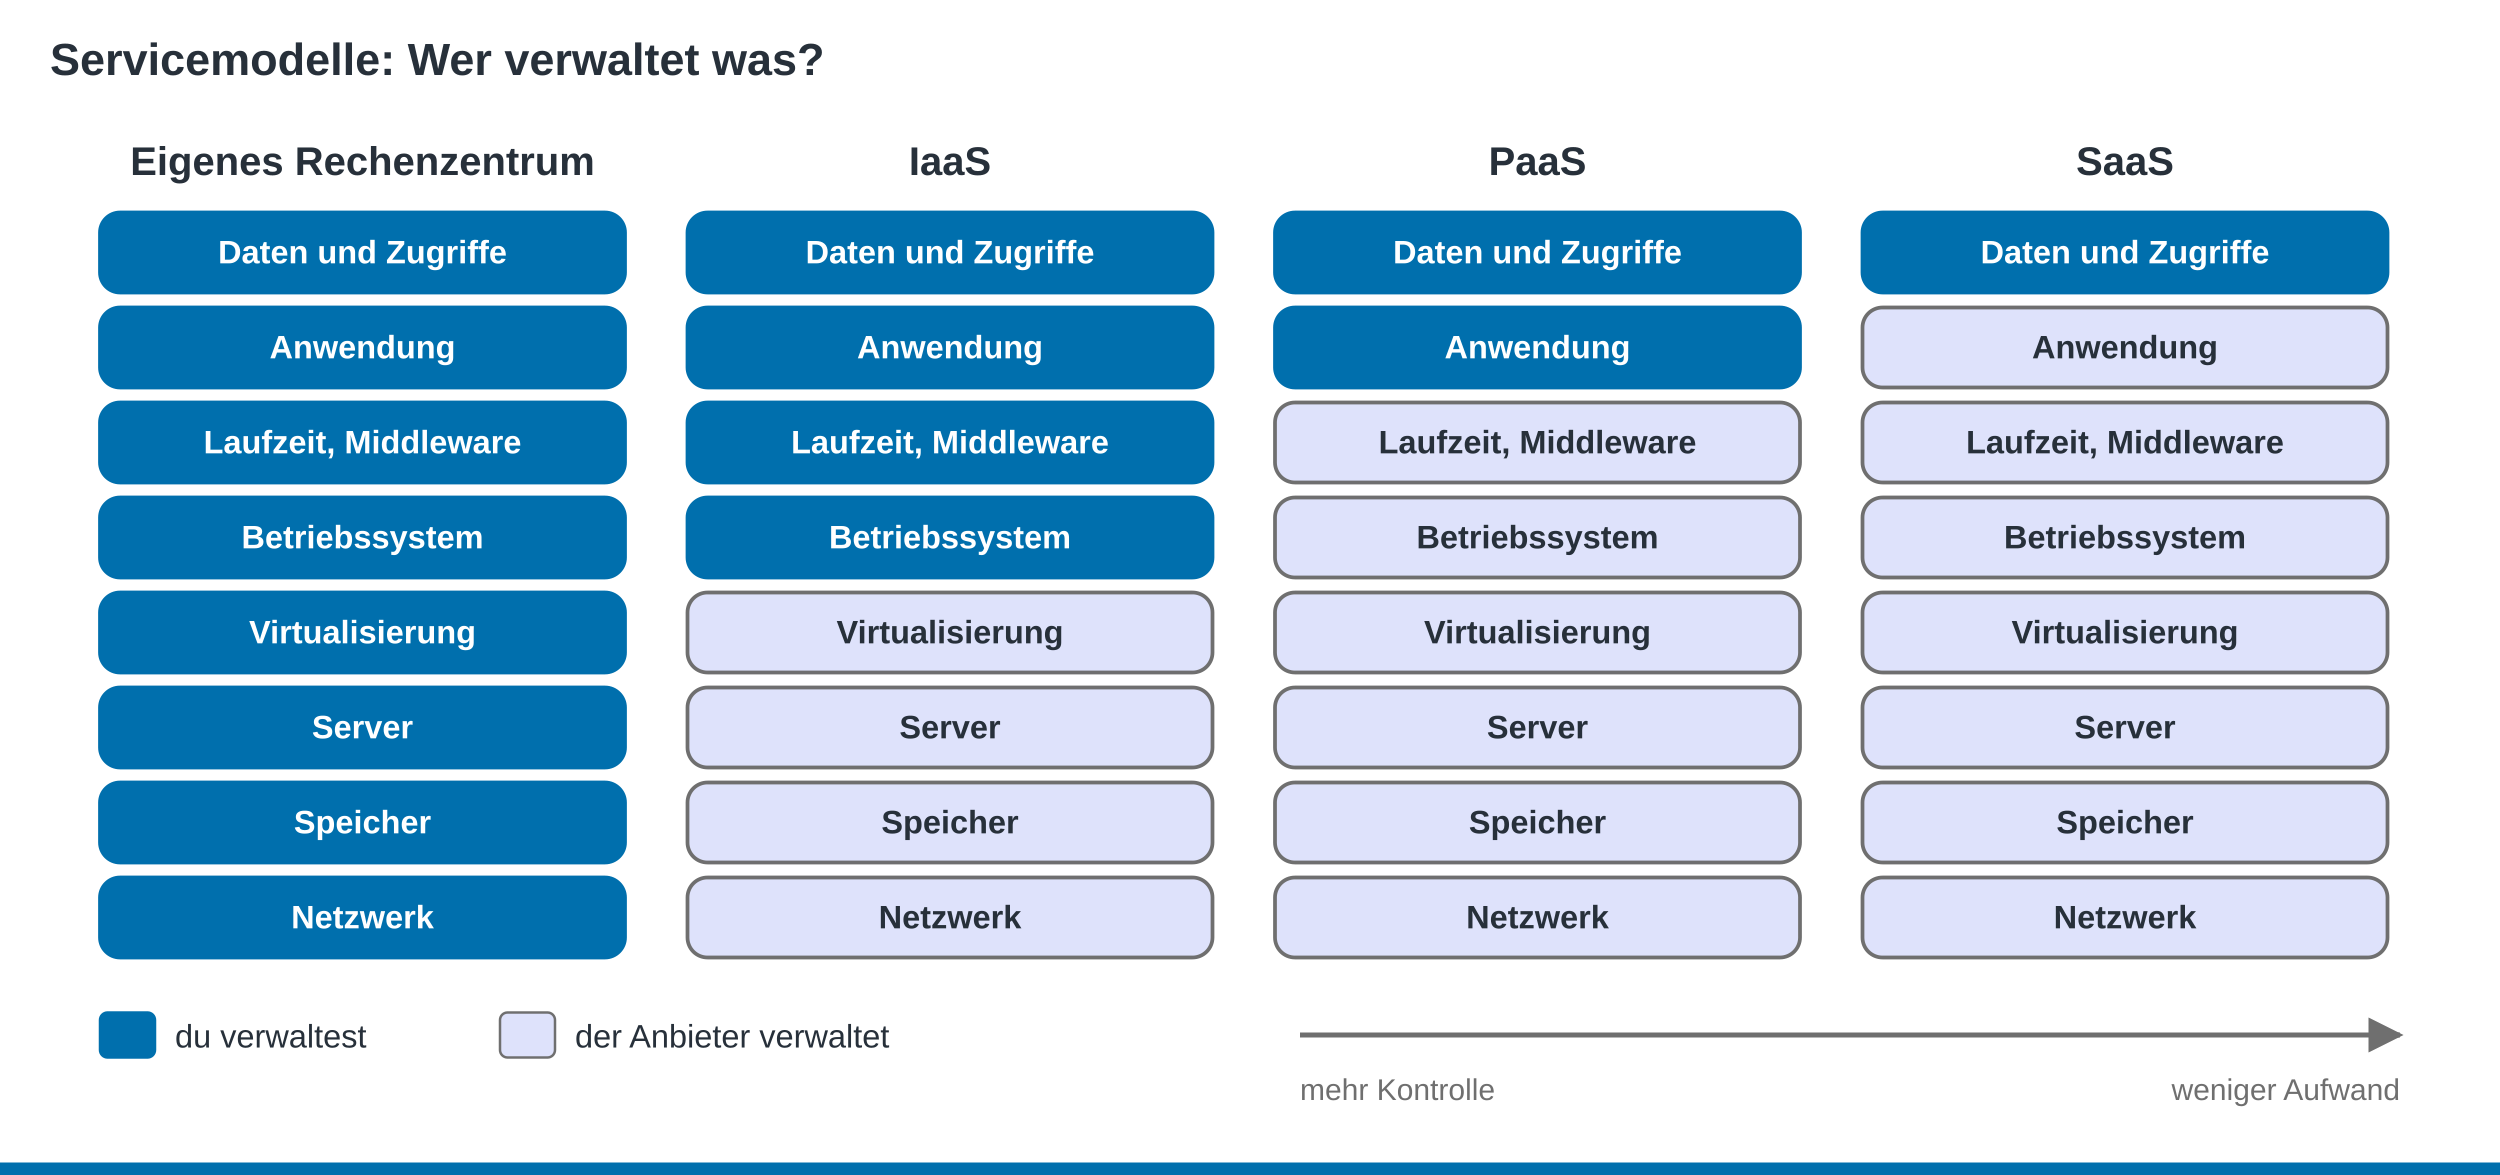
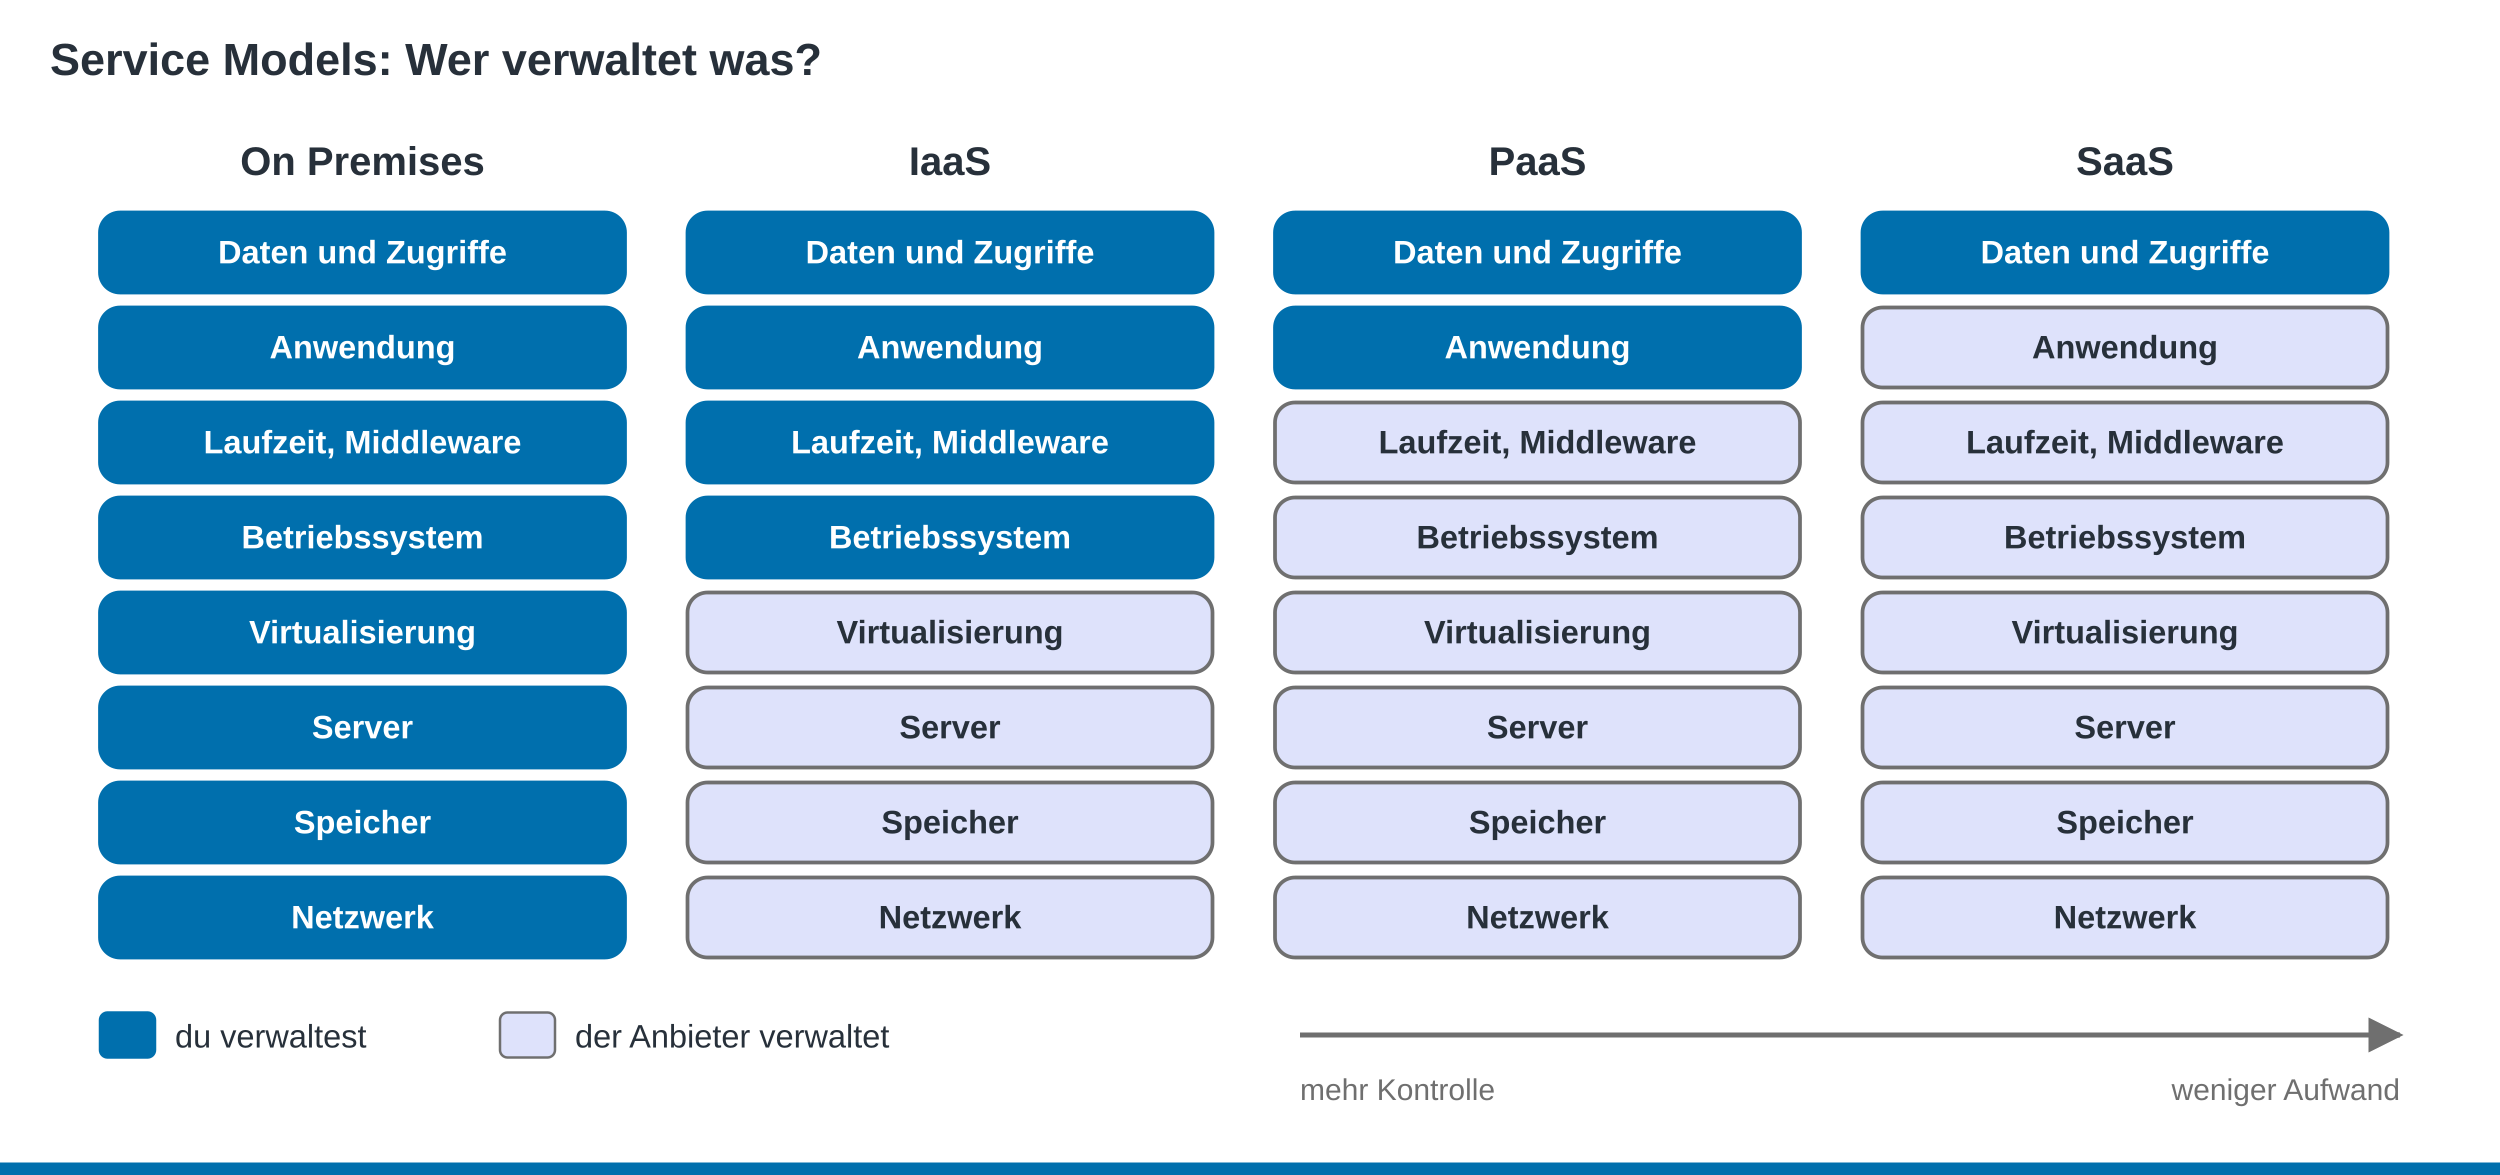
<svg xmlns="http://www.w3.org/2000/svg" viewBox="0 0 1000 470" width="1000" height="470" font-family="'Segoe UI', Arial, Helvetica, sans-serif" role="img" aria-label="Verantwortung bei On Premises, IaaS, PaaS und SaaS">
  <defs>
    <marker id="aD" viewBox="0 0 10 10" refX="9" refY="5" markerWidth="7" markerHeight="7" orient="auto-start-reverse">
      <path d="M0 0 L10 5 L0 10 z" fill="#27303A" />
    </marker>
    <marker id="aB" viewBox="0 0 10 10" refX="9" refY="5" markerWidth="7" markerHeight="7" orient="auto-start-reverse">
      <path d="M0 0 L10 5 L0 10 z" fill="#006FAD" />
    </marker>
    <marker id="aO" viewBox="0 0 10 10" refX="9" refY="5" markerWidth="7" markerHeight="7" orient="auto-start-reverse">
      <path d="M0 0 L10 5 L0 10 z" fill="#2E7D32" />
    </marker>
    <marker id="aN" viewBox="0 0 10 10" refX="9" refY="5" markerWidth="7" markerHeight="7" orient="auto-start-reverse">
      <path d="M0 0 L10 5 L0 10 z" fill="#B3261E" />
    </marker>
    <marker id="aG" viewBox="0 0 10 10" refX="9" refY="5" markerWidth="7" markerHeight="7" orient="auto-start-reverse">
      <path d="M0 0 L10 5 L0 10 z" fill="#6F6F6F" />
    </marker>
  </defs>
  <rect width="1000" height="470" fill="#FFFFFF" />
  <rect x="0" y="465" width="1000" height="5" fill="#006FAD" />
-   <text x="20" y="30" font-size="18" fill="#27303A" font-weight="bold" text-anchor="start">Servicemodelle: Wer verwaltet was?</text>
-   <text x="145" y="70" font-size="16" fill="#27303A" font-weight="bold" text-anchor="middle">Eigenes Rechenzentrum</text>
+   <text x="20" y="30" font-size="18" fill="#27303A" font-weight="bold" text-anchor="start">Service Models: Wer verwaltet was?</text>
+   <text x="145" y="70" font-size="16" fill="#27303A" font-weight="bold" text-anchor="middle">On Premises</text>
  <rect x="40" y="85" width="210" height="32" rx="8" fill="#006FAD" stroke="#006FAD" stroke-width="1.5" />
  <text x="145.0" y="105.333" font-size="13" fill="#FFFFFF" font-weight="bold" text-anchor="middle">Daten und Zugriffe</text>
  <rect x="40" y="123" width="210" height="32" rx="8" fill="#006FAD" stroke="#006FAD" stroke-width="1.5" />
  <text x="145.0" y="143.333" font-size="13" fill="#FFFFFF" font-weight="bold" text-anchor="middle">Anwendung</text>
  <rect x="40" y="161" width="210" height="32" rx="8" fill="#006FAD" stroke="#006FAD" stroke-width="1.5" />
  <text x="145.0" y="181.333" font-size="13" fill="#FFFFFF" font-weight="bold" text-anchor="middle">Laufzeit, Middleware</text>
  <rect x="40" y="199" width="210" height="32" rx="8" fill="#006FAD" stroke="#006FAD" stroke-width="1.5" />
  <text x="145.0" y="219.333" font-size="13" fill="#FFFFFF" font-weight="bold" text-anchor="middle">Betriebssystem</text>
  <rect x="40" y="237" width="210" height="32" rx="8" fill="#006FAD" stroke="#006FAD" stroke-width="1.5" />
  <text x="145.0" y="257.333" font-size="13" fill="#FFFFFF" font-weight="bold" text-anchor="middle">Virtualisierung</text>
  <rect x="40" y="275" width="210" height="32" rx="8" fill="#006FAD" stroke="#006FAD" stroke-width="1.5" />
  <text x="145.0" y="295.333" font-size="13" fill="#FFFFFF" font-weight="bold" text-anchor="middle">Server</text>
  <rect x="40" y="313" width="210" height="32" rx="8" fill="#006FAD" stroke="#006FAD" stroke-width="1.5" />
  <text x="145.0" y="333.333" font-size="13" fill="#FFFFFF" font-weight="bold" text-anchor="middle">Speicher</text>
  <rect x="40" y="351" width="210" height="32" rx="8" fill="#006FAD" stroke="#006FAD" stroke-width="1.5" />
  <text x="145.0" y="371.333" font-size="13" fill="#FFFFFF" font-weight="bold" text-anchor="middle">Netzwerk</text>
  <text x="380" y="70" font-size="16" fill="#27303A" font-weight="bold" text-anchor="middle">IaaS</text>
  <rect x="275" y="85" width="210" height="32" rx="8" fill="#006FAD" stroke="#006FAD" stroke-width="1.5" />
  <text x="380.0" y="105.333" font-size="13" fill="#FFFFFF" font-weight="bold" text-anchor="middle">Daten und Zugriffe</text>
  <rect x="275" y="123" width="210" height="32" rx="8" fill="#006FAD" stroke="#006FAD" stroke-width="1.5" />
  <text x="380.0" y="143.333" font-size="13" fill="#FFFFFF" font-weight="bold" text-anchor="middle">Anwendung</text>
  <rect x="275" y="161" width="210" height="32" rx="8" fill="#006FAD" stroke="#006FAD" stroke-width="1.5" />
  <text x="380.0" y="181.333" font-size="13" fill="#FFFFFF" font-weight="bold" text-anchor="middle">Laufzeit, Middleware</text>
  <rect x="275" y="199" width="210" height="32" rx="8" fill="#006FAD" stroke="#006FAD" stroke-width="1.5" />
  <text x="380.0" y="219.333" font-size="13" fill="#FFFFFF" font-weight="bold" text-anchor="middle">Betriebssystem</text>
  <rect x="275" y="237" width="210" height="32" rx="8" fill="#DEE2FB" stroke="#6F6F6F" stroke-width="1.5" />
  <text x="380.0" y="257.333" font-size="13" fill="#27303A" font-weight="bold" text-anchor="middle">Virtualisierung</text>
  <rect x="275" y="275" width="210" height="32" rx="8" fill="#DEE2FB" stroke="#6F6F6F" stroke-width="1.5" />
  <text x="380.0" y="295.333" font-size="13" fill="#27303A" font-weight="bold" text-anchor="middle">Server</text>
  <rect x="275" y="313" width="210" height="32" rx="8" fill="#DEE2FB" stroke="#6F6F6F" stroke-width="1.5" />
  <text x="380.0" y="333.333" font-size="13" fill="#27303A" font-weight="bold" text-anchor="middle">Speicher</text>
  <rect x="275" y="351" width="210" height="32" rx="8" fill="#DEE2FB" stroke="#6F6F6F" stroke-width="1.5" />
  <text x="380.0" y="371.333" font-size="13" fill="#27303A" font-weight="bold" text-anchor="middle">Netzwerk</text>
  <text x="615" y="70" font-size="16" fill="#27303A" font-weight="bold" text-anchor="middle">PaaS</text>
  <rect x="510" y="85" width="210" height="32" rx="8" fill="#006FAD" stroke="#006FAD" stroke-width="1.5" />
  <text x="615.0" y="105.333" font-size="13" fill="#FFFFFF" font-weight="bold" text-anchor="middle">Daten und Zugriffe</text>
  <rect x="510" y="123" width="210" height="32" rx="8" fill="#006FAD" stroke="#006FAD" stroke-width="1.5" />
  <text x="615.0" y="143.333" font-size="13" fill="#FFFFFF" font-weight="bold" text-anchor="middle">Anwendung</text>
  <rect x="510" y="161" width="210" height="32" rx="8" fill="#DEE2FB" stroke="#6F6F6F" stroke-width="1.5" />
  <text x="615.0" y="181.333" font-size="13" fill="#27303A" font-weight="bold" text-anchor="middle">Laufzeit, Middleware</text>
  <rect x="510" y="199" width="210" height="32" rx="8" fill="#DEE2FB" stroke="#6F6F6F" stroke-width="1.5" />
  <text x="615.0" y="219.333" font-size="13" fill="#27303A" font-weight="bold" text-anchor="middle">Betriebssystem</text>
  <rect x="510" y="237" width="210" height="32" rx="8" fill="#DEE2FB" stroke="#6F6F6F" stroke-width="1.5" />
  <text x="615.0" y="257.333" font-size="13" fill="#27303A" font-weight="bold" text-anchor="middle">Virtualisierung</text>
  <rect x="510" y="275" width="210" height="32" rx="8" fill="#DEE2FB" stroke="#6F6F6F" stroke-width="1.5" />
  <text x="615.0" y="295.333" font-size="13" fill="#27303A" font-weight="bold" text-anchor="middle">Server</text>
  <rect x="510" y="313" width="210" height="32" rx="8" fill="#DEE2FB" stroke="#6F6F6F" stroke-width="1.5" />
  <text x="615.0" y="333.333" font-size="13" fill="#27303A" font-weight="bold" text-anchor="middle">Speicher</text>
  <rect x="510" y="351" width="210" height="32" rx="8" fill="#DEE2FB" stroke="#6F6F6F" stroke-width="1.5" />
  <text x="615.0" y="371.333" font-size="13" fill="#27303A" font-weight="bold" text-anchor="middle">Netzwerk</text>
  <text x="850" y="70" font-size="16" fill="#27303A" font-weight="bold" text-anchor="middle">SaaS</text>
  <rect x="745" y="85" width="210" height="32" rx="8" fill="#006FAD" stroke="#006FAD" stroke-width="1.5" />
  <text x="850.0" y="105.333" font-size="13" fill="#FFFFFF" font-weight="bold" text-anchor="middle">Daten und Zugriffe</text>
  <rect x="745" y="123" width="210" height="32" rx="8" fill="#DEE2FB" stroke="#6F6F6F" stroke-width="1.5" />
  <text x="850.0" y="143.333" font-size="13" fill="#27303A" font-weight="bold" text-anchor="middle">Anwendung</text>
  <rect x="745" y="161" width="210" height="32" rx="8" fill="#DEE2FB" stroke="#6F6F6F" stroke-width="1.5" />
  <text x="850.0" y="181.333" font-size="13" fill="#27303A" font-weight="bold" text-anchor="middle">Laufzeit, Middleware</text>
  <rect x="745" y="199" width="210" height="32" rx="8" fill="#DEE2FB" stroke="#6F6F6F" stroke-width="1.5" />
  <text x="850.0" y="219.333" font-size="13" fill="#27303A" font-weight="bold" text-anchor="middle">Betriebssystem</text>
  <rect x="745" y="237" width="210" height="32" rx="8" fill="#DEE2FB" stroke="#6F6F6F" stroke-width="1.5" />
  <text x="850.0" y="257.333" font-size="13" fill="#27303A" font-weight="bold" text-anchor="middle">Virtualisierung</text>
  <rect x="745" y="275" width="210" height="32" rx="8" fill="#DEE2FB" stroke="#6F6F6F" stroke-width="1.5" />
  <text x="850.0" y="295.333" font-size="13" fill="#27303A" font-weight="bold" text-anchor="middle">Server</text>
  <rect x="745" y="313" width="210" height="32" rx="8" fill="#DEE2FB" stroke="#6F6F6F" stroke-width="1.5" />
  <text x="850.0" y="333.333" font-size="13" fill="#27303A" font-weight="bold" text-anchor="middle">Speicher</text>
  <rect x="745" y="351" width="210" height="32" rx="8" fill="#DEE2FB" stroke="#6F6F6F" stroke-width="1.5" />
  <text x="850.0" y="371.333" font-size="13" fill="#27303A" font-weight="bold" text-anchor="middle">Netzwerk</text>
  <rect x="40" y="405" width="22" height="18" rx="3" fill="#006FAD" stroke="#006FAD" stroke-width="1" />
  <text x="70" y="419" font-size="13" fill="#27303A" font-weight="normal" text-anchor="start">du verwaltest</text>
  <rect x="200" y="405" width="22" height="18" rx="3" fill="#DEE2FB" stroke="#6F6F6F" stroke-width="1" />
  <text x="230" y="419" font-size="13" fill="#27303A" font-weight="normal" text-anchor="start">der Anbieter verwaltet</text>
  <line x1="520" y1="414" x2="960" y2="414" stroke="#6F6F6F" stroke-width="2" marker-end="url(#aG)" />
  <text x="520" y="440" font-size="12" fill="#6F6F6F" font-weight="normal" text-anchor="start">mehr Kontrolle</text>
  <text x="960" y="440" font-size="12" fill="#6F6F6F" font-weight="normal" text-anchor="end">weniger Aufwand</text>
</svg>
